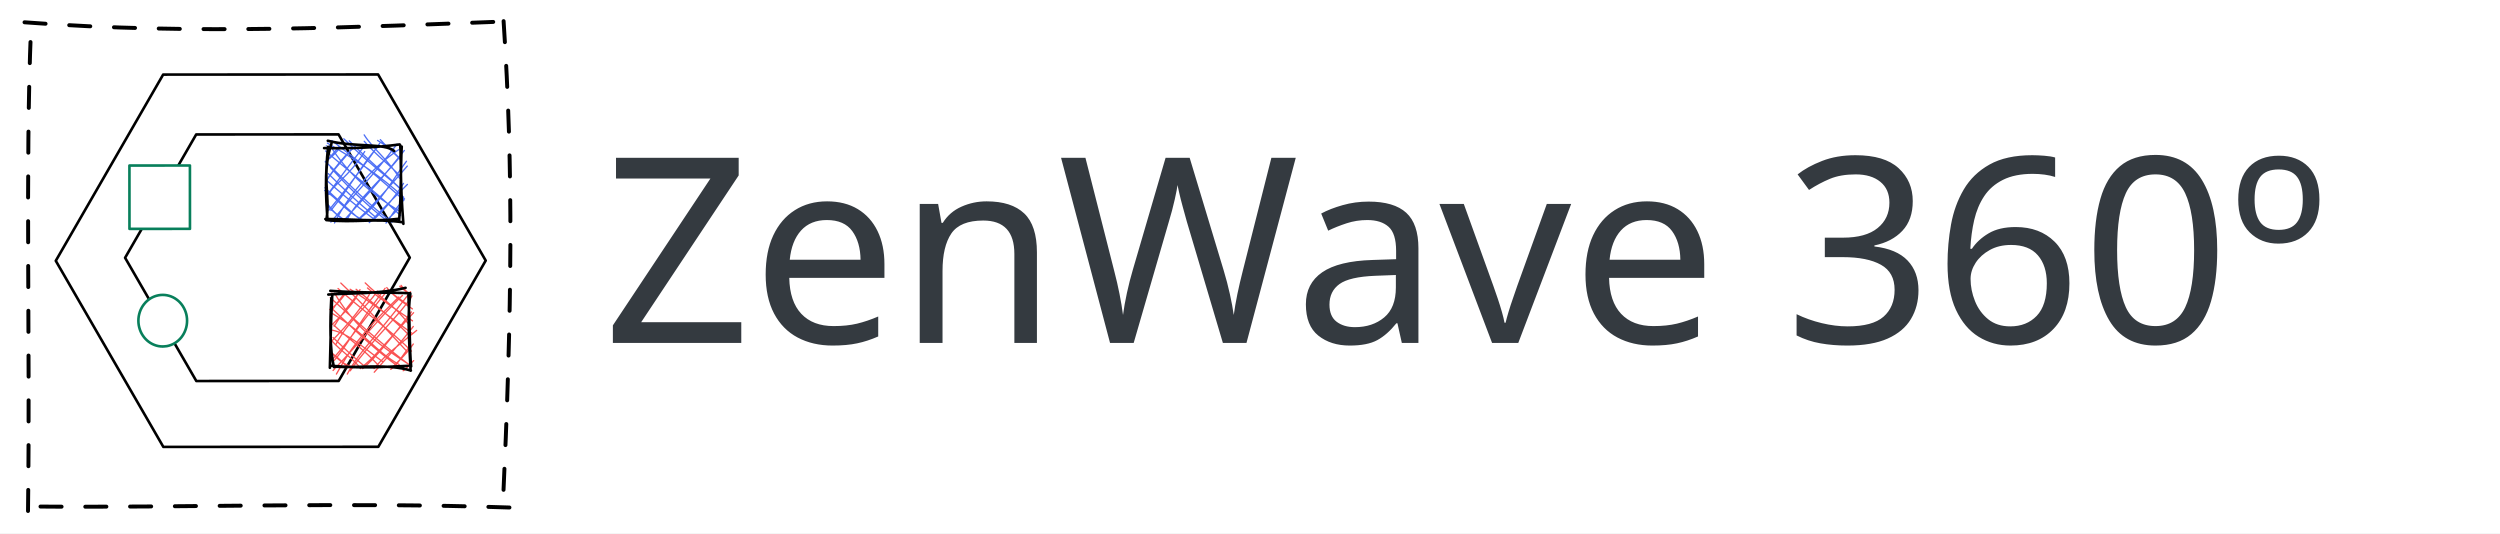
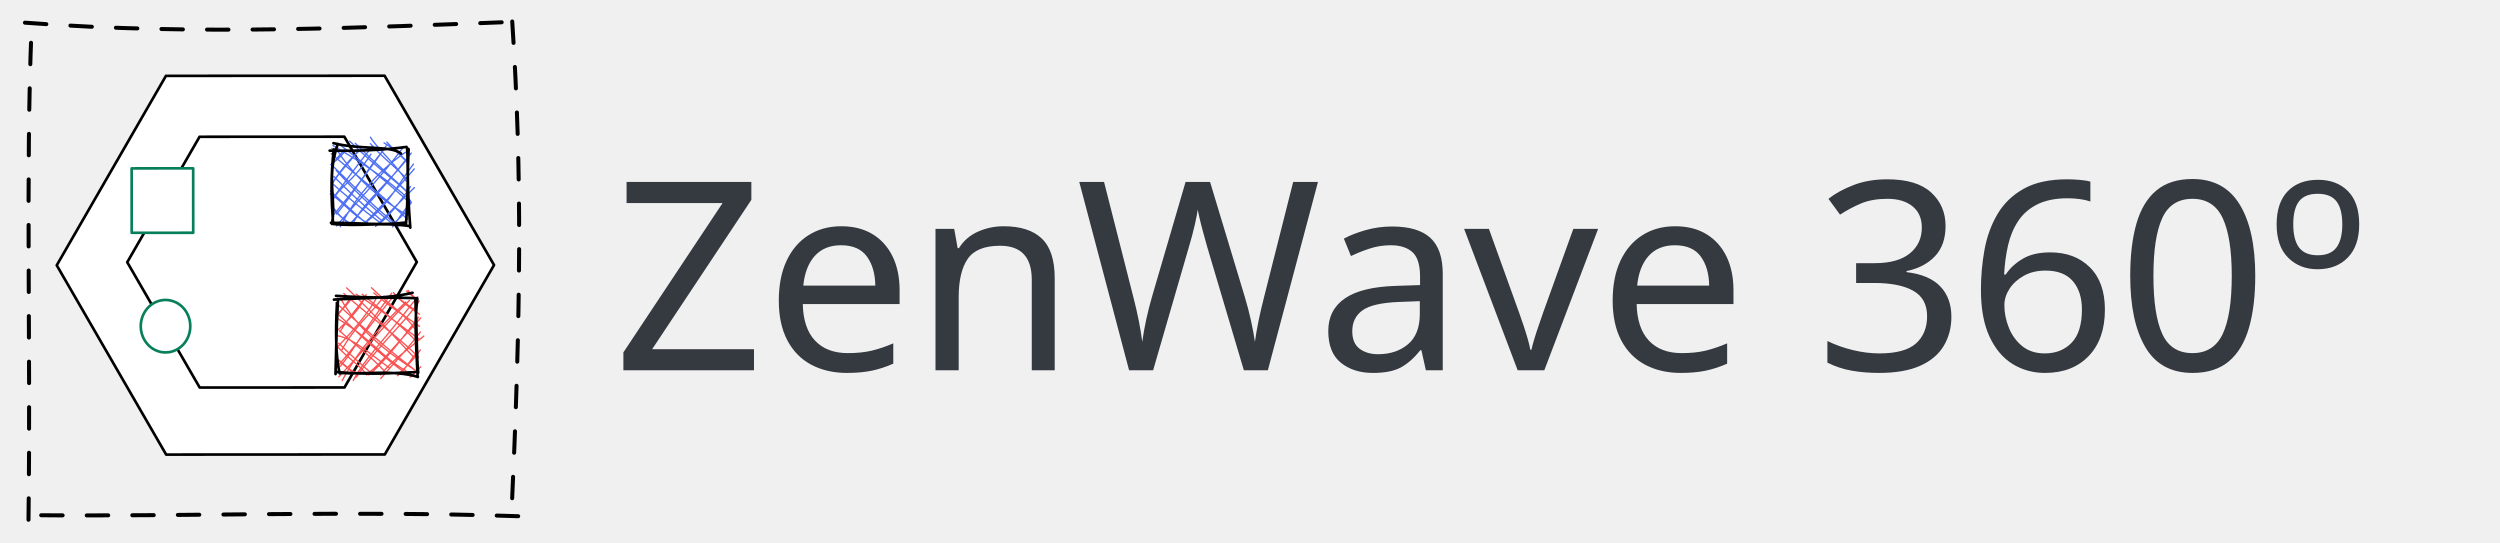
- <svg xmlns="http://www.w3.org/2000/svg" version="1.1" viewBox="0 0 948.887 202.44" width="948.887" height="202.44">
+ <svg xmlns="http://www.w3.org/2000/svg" version="1.1" viewBox="0 0 932.887 202.44" width="932.887" height="202.44">
  
-   eyJ2ZXJzaW9uIjoiMSIsImVuY29kaW5nIjoiYnN0cmluZyIsImNvbXByZXNzZWQiOnRydWUsImVuY29kZWQiOiJ4nO1a2U5cdTAwMWLLXHUwMDE2fecrkM9r3Kl5iHR15TFcZmaIZ7g6Qo1dtlx1MDAxYrfdprtshig/dlx1MDAxZe+X3d2GuNtcdTAwMDOYXHUwMDA0olxcpFx1MDAxOFx06No17K6916q1XHUwMDBivu7s7mbs3cRkPu1mzG3H9b1u6N5kPsTtM1x1MDAxM0ZeMFx1MDAwNlx1MDAxM5k/R8E07Mx7XHUwMDBlrJ1Enz5+XHUwMDFjueHQ2Invdowz86Kp60d22vVcdTAwMDKnXHUwMDEzjD561oyif8ffj92R+dckXHUwMDE4dW3oJItkTdezQfiwlvHNyIxtXHUwMDA0s/9cdTAwMDeed3e/zr+nvFx1MDAwYk3HuuO+b+ZcdTAwMDPmpsRBjLVabT5cdTAwMGXGc2+xkFJqiTVb9PCiXCIsaE1cdTAwMTfMPXDaJJa4KXNuvC9cdTAwMTaFXHKK2rNcXPmEtyudkkrW7Xm+X7N3/tyvKIDXSWyRXHKDoWl5XTuI115pX4zqutHApIaFwbQ/XHUwMDE4myhaXHUwMDFhXHUwMDE0TNyOZ+/iNoRcdTAwMTatXHUwMDBmu/BpN2m5hSfBhYNcYpNcdTAwMDQhwlx1MDAxMed0YY3HXHUwMDEzilx1MDAxY8ZcdTAwMTDHXHUwMDA0c05cdTAwMDTibMWzQuBDLMCzv9D8k7h26XaGffBv3F30saE7jiZuXGJcdTAwMTFL+t18f2dF4qWQXHUwMDE0RFx1MDAxMVgqcWRgvP7APtslMvOgYM0xXHUwMDE1mlx1MDAxMLmwxC5M9rtJhsxbS9mKXy3V6kH9uHing1x1MDAxY29eN69cdTAwMTY+xV5cdTAwMTXqx0F0cNaQ2epV/8qaKto7THfoXza849pF+6Dolfs9Wy2f7+3X0lx1MDAxZNSgzPnBXqE5yFx1MDAwNzdReXCKXHUwMDFi+Wbm0f73aoBcdTAwMDduOHmMYyaKXHUwMDFmUlx1MDAxYlx1MDAxOe9haTXR08meSsHhsULVWz446Vx1MDAxNdulc7dWuszW0n6nkOGGYXCTWVi+fXhuXvfwrDCi3e7+wcRcdTAwMTbM3alqtjrmZfOuvfJ00nVcdTAwMWZAXHUwMDA0XHUwMDE4Q4RCbilK9cLue+MhXHUwMDE4x1PfT9qCzjDB3U7K4TXEw/CNYKdI6qfArrTklHGOXoz1ZnBYXHUwMDFjXHUwMDBlWF32XHUwMDA2N+Ww4Z6JsVx1MDAxYb0p1ldGpaGOXlxidezweIOVklx1MDAxMiOtOFNL2JdMOVJxKagmQlx1MDAxMrqKfelIzVx1MDAxNUeUMVxu1CBeg/2/er3eXHUwMDA20DPsUKwpwkpcdIGIZFx1MDAxYlAvqINcdTAwMTVmlFx1MDAxMKUxXHUwMDEzhKzBXsCXkprhLbCvqVYhn9/L1Sen9dNDW709t1fd91x1MDAwMvu3XHUwMDA0UNLsRrZcdTAwMTCMRp6FXHRPXHUwMDAzb2xXXHUwMDA3RtZccm0uxvTAuN1Vq1x1MDAxOXeftE3i6ZYjkPy2myTx/GHx+99cdTAwMWY29pbIXHUwMDExXFxcdTAwMGKONKOQLsnbxlx1MDAxZobiTKVcXCFcdElcIjhnr5pcdTAwMGVcdTAwMTPiUCWQZFx1MDAwNFx1MDAwYsW1otumW3qX9YTdNjy76o54nTvPz/fju/VUqHbSP3+Yj0lcbq+r4otzjplcIil5to2Q8Umfl6OeT6qV/nWB52/dz27l3Vx1MDAxMbJ0OFFcdTAwMTiEJ+JcdTAwMWGrXHUwMDA00nNCXHUwMDE2zIlTXG64jlx1MDAxMlxiXHUwMDFi/lx1MDAwNYSsKXjIXHTCWCClsEg8SPhcdTAwMTgpXHUwMDA3XHUwMDE0IVx1MDAxY6eca0RcdTAwMDVNxNZ3PiaEYMqZ2CbDLrrigJ1no/r5udhH532WrbAvaTb9Q9jvlrCZXHUwMDAwbSFcdTAwMDVCwDMg2jVNjybSQVx1MDAxOES8ULHy0kBTr5pOYVx1MDAwN1HFXHUwMDE0XHUwMDEyIP6lpFtcdHeZr9dcdTAwMTJ6K7+ueCNcdTAwMTPd8lPubJnvx3frVYT9bMlMWbL1a6yNoYTUlMiXy+ioqVx1MDAwZk6PKqjWq0yZ3S9cctzm3f07Y22hmVx1MDAwM1xulDKlIeZytYRW1IGgKlxmXHUwMDE2XHJcdTAwMDF8poJWsscvf4K0XHRzXHUwMDEwXHUwMDAzXHUwMDA3QHJgjOBIT/xbsDZoXGItkFx1MDAwNitcdTAwMTdEc+DnNdaWXHUwMDEySFx04vuHtOemX1xcplx1MDAxYd/3JtFmjElJnsSYXHUwMDEwcPiDNHi5MlLG9NvhdddcdTAwMTabuj9mpc6ZRM13hzHpaPhgzVx1MDAxMJVoXHUwMDE5YpRCclx1MDAxM8a4VGDkbNXPN4BcdTAwMTjWXHUwMDBlV1xmcaB0wYmWalOhqlx1MDAxY1x1MDAwNkdcYriooZpcdTAwMTaEr1x0I4kwY4pcdTAwMTP6XHUwMDA3YnPTL4bYs1x1MDAwN1lMmE+CjEHdhlx1MDAxOaEvP8iO662LfXR/v+eWi62j/OFcZofZ3Fx1MDAxMyDrhEFcdTAwMTRlXHUwMDA3ru1cZt5cdTAwMTJqP3dcdTAwMDFcZnhztNRcZiouwrVcXEVcdTAwMTZ2hJBcdTAwMTgyXlx1MDAxMlx1MDAwNvrjdVx1MDAxNYdcdTAwMGJLkFxy55d2iFx1MDAwNFxcwOlcdTAwMDWFXHUwMDAznEJcdTAwMWKOL4A/XHUwMDA3clx1MDAwMJFEJGA9hb9HbIF7II4k3lZzfMHateOhPS/O6iaHKjlj293/XHUwMDEzZCzWWLqBXb5YTSu775e+udbR9aRcdTAwMTjObu6HPLiq4lx1MDAwM1s+3X6zu3VeIcpevVZtXHUwMDFjyqNrtywmXHUwMDE3n0vNgzeYN99o+Vx1MDAwN/e2dVVm41x1MDAwYmKm/durnv9cdTAwMWJvjJ9cdTAwMTe8ivMneVx1MDAwMmpxLVx1MDAxOCPixTwhTGO8dyZvNeZcIn+dL1Tbh9Obd8FcdTAwMTNCO4C/+fmqpNZiiSiI5I5cdTAwMTRMo7hcdTAwMDdAmL+KKFhHmFx1MDAxZd9AXHUwMDE00pGMXCItNPCVWrqxTphcIi7moOZcdTAwMDJ/NdWSrd9cdTAwMTYjRTGKyW5cdTAwMGJTXFxVhqV+MSohXFxos2x+Wp3ORu00XHUwMDExXHUwMDE4VZ18QVxy2Tq0ZYouj1x1MDAxYWG2337fVGL6TS5cdTAwMGaykVx1MDAxYXzuXHUwMDFjhMKGhXaRvlx1MDAwMeSngVx1MDAxONxXLoeHleJcdLpcdTAwMWVJgu117lxy5kWHs/axPjtu3Vx1MDAwNo1Gwbvs4avZxW+kXHUwMDEya27tRlx1MDAxNmFPi1xyPb8nli//O/N43Do7mXZr+7fHR7NcdTAwMWO790re3VNaY+B2XHUwMDA209D8fv5QkjlcdTAwMWFjSui8XHUwMDEyTp3TXHUwMDBmd5tcdTAwMTRqaCaEXHUwMDEywKmSPy3hYSdd9oq/M0N5sUG6XHUwMDEzvkZcdTAwMTMgRUDrY7pZrP8yXHUwMDA1LFx1MDAxNLz+XHUwMDBmpGNcdTAwMTL2YGxr3n2881x1MDAxYSpcdTAwMTEqYqZGXG6kXHUwMDFiY0udyu7I8++WXHUwMDAyOU/b+X8wjFvuzOxSgf77T3qPIzO/xo/DuDQo53v9OL8zvuktJ771Oq6/MNsgtVx1MDAxZlx1MDAxZHDChenC/bUryCD0+t7Y9etcdTAwMWJcdTAwMWR6gN7OI54z7mRSs7B90PFcdTAwMDGIXHUwMDEwIa/7uFx1MDAwN8m0mZlnbvKbK7242Nt5hHNcZlx1MDAxY1x1MDAxM8fn67edb/9cdTAwMDPm90peIn0=
+   eyJ2ZXJzaW9uIjoiMSIsImVuY29kaW5nIjoiYnN0cmluZyIsImNvbXByZXNzZWQiOnRydWUsImVuY29kZWQiOiJ4nO1a2U5cdTAwMWLLXHUwMDE2fecrkM9r3Kl5iHR15TFcZmaIZ7g6Qo1dtlx1MDAxYrfdprtshig/dlx1MDAxZe+X3d2GuNtcdTAwMDOYXHUwMDA0olxcpFx1MDAxOFx06NpVu3ZX7bVq7YKvO7u7XHUwMDE5ezcxmU+7XHUwMDE5c9txfa9cdTAwMWK6N5lcdTAwMGZx+8yEkVx1MDAxN4zBRObPUTBccjvznlx1MDAwM2sn0aePXHUwMDFmR244NHbiu1x1MDAxZOPMvGjq+pGddr3A6Vx1MDAwNKOPnjWj6N/x92N3ZP41XHRGXVx1MDAxYjrJJFnT9WxcdTAwMTA+zGV8MzJjXHUwMDFigff/wPPu7tf591R0oelYd9z3zXzA3JRcdTAwMDSIsVarzcfBeFx1MDAxZS1cdTAwMTZSSi2xZotcdTAwMWVeVIRcdK3pgrlcdTAwMDdBm8RcdTAwMTI3Zc6N98WisEFRe5Yrn/B2pVNSybw9z/dr9s6fx1x1MDAxNVx1MDAwNfA6iS2yYTA0La9rXHUwMDA38dwr7YtRXTdcdTAwMWGY1LAwmPZcdTAwMDdjXHUwMDEzRUuDgonb8exd3IbQovVhXHUwMDE1Pu0mLbfwJLhwXHUwMDEwYZIgRDjinC6s8XhCkcNcdTAwMTjimGDOiUCcrURWXGJ82Fx1MDAwYojsLzT/JKFdup1hXHUwMDFm4lx1MDAxYndcdTAwMTd9bOiOo4lcdTAwMWLCjiX9br6/s1wi8VRIXG6iXGJMlVx1MDAwNDIwXn9gn+1cdTAwMTKZ+aZgzTFcdTAwMTWaXHUwMDEwubDEIUz2u0mGzFtL2YpfLdXqQf24eKeDXHUwMDFjb143r1x1MDAxNjHFUVx1MDAxNerHQXRw1pDZ6lX/ypoq2jtMd+hfNrzj2kX7oOiV+z1bLZ/v7dfSXHUwMDFk1KDM+cFeoTnIXHUwMDA3N1F5cIpcdTAwMWL5ZubR/vfqXHUwMDA2XHUwMDBm3HDyuI+ZKH5ILWS8hqXVRE8neypcdTAwMDWHx1xuVW/54KRXbJfO3VrpMltLx51Chlx1MDAxYobBTWZh+fbhOb/u4VlhRLvd/YOJLZi7U9VsdczL/K698nTSdVx1MDAxZkBcdTAwMDRcdTAwMThDhEJuKUr1wu574yFcdTAwMTjHU99P2oLOMMHdTirgNcTD8I1gp0jqp8CutOSUcY5ejPVmcFhcdTAwMWNcdTAwMGVYXfZcdTAwMDY35bDhnomxXHUwMDFhvSnWV0aloY5eXGJ17PB4gZWSXHUwMDEyI604U0vYl0w5UnEpqCZCXHUwMDEyuop96UjNXHUwMDE1R5QxXG7UIF6D/b96vd5cdTAwMDbQM+xQrCnCSlx0gYhkXHUwMDFiUC+og1x1MDAxNWaUXHUwMDEwpTFcdTAwMTOErMFewJeSmuEtsK+pViGf38vVJ6f100NbvT23V933XHUwMDAy+7dcdTAwMDRQ0uxGtlx1MDAxMIxGnlx1MDAwNYengTe2q1x1MDAwMyPrhjZcdTAwMTdjemDc7qrVjLtP2iaxu+VcdTAwMWRIfttNknj+sPj971x1MDAwZlx1MDAxYntL5Fxirlx1MDAwNUeaUUiX5G3jXHUwMDBmQ3GmUq6QhCRcdTAwMTGcs1e5w4Q4VFx0JFx1MDAxOcFCca3oNndL77KesNuGZ1fDXHUwMDExr1x1MDAwYud5fz++Wk9t1U7651x1MDAwZvMxSeF1VXxxzjFTJCXPtlx1MDAxMTI+6fNy1PNJtdK/LvD8rfvZrbw7QpZcdTAwMGUnXG6D8ERcXGOVQHpOyII5cUpcdTAwMDHXUVx1MDAwMtuGf1x1MDAwMSFrXG5cdTAwMTFygjBcdTAwMTZIKSySXGJcdTAwMTI+RspcdTAwMDFFXGLHKedcdTAwMWFRQVx1MDAxM7H1nY9cdCGYcia2ybCLrjhg59mofn4u9tF5n2Ur7EuaTf9cdTAwMTD2uyVsJkBbSIFcdTAwMTDwXGaIdk3To4l0XHUwMDEwXHUwMDA2XHUwMDExL1SsvDTQ1KvcKewgqphCXHUwMDAyxL+UdCvhLvP1WkJv5deVaGSiW34qnC3+fny1XkXYz5bMlCVLv8baXHUwMDE4SkhNiXy5jI6a+uD0qIJqvcqU2f3SwG3e3b8z1lx1MDAxNpo5oEApU1x1MDAxYfZcXK6W0Io6sKlcboNFw1x1MDAwNj5TQSvZ45c/QdqEOYhBXHUwMDAwIDkwRnCkJ/EtWFx1MDAxYjSEXHUwMDE2SIOVXHUwMDBiojnw81x1MDAxYWtLXHSkXHUwMDA0+/uHtOemX1xcplx1MDAxYd/3JtFmjElJnsSYXHUwMDEwcPiDNHi5MlLG9NvhdddcdTAwMTabuj9mpc6ZRM13hzHpaPhgzVx1MDAxMJVoXHUwMDE5YpRCclx1MDAxM8a4VGDkbDXON4BcdTAwMTjWXHUwMDBlV1xmcaB0wYmWalOhqlx1MDAxY1x1MDAwNkdcYoSooZpcdTAwMTaEr1x0I4kwY4pcdTAwMTP6XHUwMDA3YnPTL4bYs1x1MDAwN1lMmE+CjEHdhlx1MDAxOaEvP8iO662LfXR/v+eWi62j/OFcZofZ3Fx1MDAxMyDrhEFcdTAwMTRlXHUwMDA3ru1cZt5cdTAwMTJqP3dcdTAwMDFcZnhztNRcZiouwrVcXEVcdTAwMTZ2hJBcdTAwMTgyXlx1MDAxMlx1MDAwNvrjdVx1MDAxNYdcdTAwMGJTkFxy55d2iFx1MDAwNFxcwOlcdTAwMDWFXHUwMDAznEJcdTAwMWKOL4A/XHUwMDA3clx1MDAwMJFEJGA9hb9HbEF4II4k3lZzfMHateOhPS/O6iaHKjlj293/XHUwMDEzZCzmWLqBXb5YTSu775e+udbR9aRcdTAwMTjObu6HPLiq4lx1MDAwM1s+3X6zu9WvXHUwMDEwZa9eqzZcdTAwMGXl0bVbXHUwMDE2k4vPpebBXHUwMDFi+M03Wv7BvW1dldn4gphp//aq5//GXHUwMDFi4+dcdTAwMDWv4vxJnoBaXFxcdTAwMGLGiHgxT1xi01x1MDAxOO+dyVuNuchf51x1MDAwYtX24fTmXfCE0Fx1MDAwZeBvfr4qqbVYXCJcblwiuSNcdTAwMDXTKO5cdTAwMDFcdTAwMTDmr1wiXG7WXHUwMDExpsc3XHUwMDEwhXQko0hcdTAwMGJccnyllm6sXHUwMDEzpoiLOai5IF5NtWTrt8VIUYxistvCXHUwMDE0V5VhqV+MSlxiXHUwMDE32iybn1ans1E7TVx1MDAwNEZVJ19QQ7ZcdTAwMGVtmaLLo0aY7bffN5WYfpPLg2ykXHUwMDA2nztcdTAwMDehsGGhXaRvXHUwMDAw+WkgXHUwMDA295XL4WGleIKuR5Jge517XHUwMDAzv+hw1j7WZ8et26DRKHiXPXw1u/iNVGLNrd3IXCLsSVx1MDAxMtFQIcZ/+3g5h4zHrbOTabe2f3t8NMuxe6/k3T2lNVx1MDAwNm5nMFxyze/nXHUwMDBmJZmjMaaEzivh1Dn9cLdJoYZmQihcdTAwMDGcKvnTXHUwMDEynjLqslf8nVnoTdJcdTAwMWTrNZpcdTAwMDApXHUwMDAyWlx1MDAxZtPNYv1cdTAwMTcpYMpcdTAwMDXUXHUwMDEw6Fx1MDAwN9Ix2fZgbGve/TyloFx1MDAxMqFcImZqpEC6MbbUqeyOPH+u7lx1MDAxNs3ztJ3/XHUwMDA3w7jlzswuXHUwMDE16L//pNc4MvNrfHDNl1x1MDAwNuV8r1x1MDAxZud3xje95cS3Xsf1XHUwMDE3Zlx1MDAxYqTWo1x1MDAwM0G44C7cX7uCXGZCr++NXb++MaBcdTAwMDfo7TziOeNOJjVcdTAwMGLLXHUwMDA3XHUwMDFkXHUwMDFmgFxiO+R1XHUwMDFm1yBxm5l55ia/udKLi72dRzjHwDHx/nz9tvPtf1xuLEpuIn0=
  <defs>
    <style>
      @font-face {
        font-family: "Virgil";
        src: url("https://unpkg.com/@excalidraw/excalidraw@0.13.0-4d26993/dist/excalidraw-assets/Virgil.woff2");
      }
      @font-face {
        font-family: "Cascadia";
        src: url("https://unpkg.com/@excalidraw/excalidraw@0.13.0-4d26993/dist/excalidraw-assets/Cascadia.woff2");
      }
    </style>
  </defs>
-   <rect x="0" y="0" width="948.887" height="202.44" fill="#ffffff" />
  <g stroke-linecap="round" transform="translate(10 10) rotate(0 91.22004 91.22004)">
    <path d="M-0.69 -1.54 C63.97 3.41, 127.12 0.18, 183.01 -1.9 M181.14 -1.98 C184.86 54.44, 184.42 105.68, 180.76 184.19 M183.36 182.63 C120.84 180.48, 59.56 182.83, 0.3 182.23 M0.63 183.95 C1.5 118.51, -0.45 54, 1.77 0.65" stroke="#000000" stroke-width="1.5" fill="none" stroke-dasharray="8 9" />
  </g>
  <g stroke-linecap="round">
    <g transform="translate(102.761 17.35534) rotate(89.96806 0 81.59072)" fill-rule="evenodd">
      <path d="M0 0 L70.66 40.8 L70.66 122.39 L0 163.18 L-70.66 122.39 L-70.66 40.8 L0 0" stroke="none" stroke-width="0" fill="#fff" fill-rule="evenodd" />
      <path d="M0 0 C22.17 12.8, 44.35 25.6, 70.66 40.8 M0 0 C22.91 13.23, 45.82 26.45, 70.66 40.8 M70.66 40.8 C70.66 73.08, 70.66 105.36, 70.66 122.39 M70.66 40.8 C70.66 65.6, 70.66 90.41, 70.66 122.39 M70.66 122.39 C48.1 135.41, 25.53 148.44, 0 163.18 M70.66 122.39 C52.14 133.08, 33.62 143.77, 0 163.18 M0 163.18 C-27.69 147.19, -55.39 131.2, -70.66 122.39 M0 163.18 C-18.8 152.32, -37.61 141.47, -70.66 122.39 M-70.66 122.39 C-70.66 101.88, -70.66 81.37, -70.66 40.8 M-70.66 122.39 C-70.66 93.45, -70.66 64.51, -70.66 40.8 M-70.66 40.8 C-46.78 27.01, -22.9 13.22, 0 0 M-70.66 40.8 C-48.39 27.94, -26.11 15.08, 0 0 M0 0 C0 0, 0 0, 0 0 M0 0 C0 0, 0 0, 0 0" stroke="#000000" stroke-width="1" fill="none" />
    </g>
  </g>
  <g stroke-linecap="round">
    <g transform="translate(101.5035 43.78845) rotate(89.96806 5.684341886080802e-14 54.02565)" fill-rule="evenodd">
      <path d="M0 0 L46.79 27.01 L46.79 81.04 L0 108.05 L-46.79 81.04 L-46.79 27.01 L0 0" stroke="none" stroke-width="0" fill="#fff" fill-rule="evenodd" />
      <path d="M0 0 C10.13 5.85, 20.26 11.7, 46.79 27.01 M0 0 C14.81 8.55, 29.61 17.1, 46.79 27.01 M46.79 27.01 C46.79 42.9, 46.79 58.78, 46.79 81.04 M46.79 27.01 C46.79 44.23, 46.79 61.45, 46.79 81.04 M46.79 81.04 C28.91 91.36, 11.03 101.68, 0 108.05 M46.79 81.04 C31.06 90.12, 15.34 99.2, 0 108.05 M0 108.05 C-18.53 97.35, -37.06 86.65, -46.79 81.04 M0 108.05 C-9.7 102.45, -19.41 96.85, -46.79 81.04 M-46.79 81.04 C-46.79 67.54, -46.79 54.04, -46.79 27.01 M-46.79 81.04 C-46.79 65.04, -46.79 49.05, -46.79 27.01 M-46.79 27.01 C-31.13 17.98, -15.48 8.94, 0 0 M-46.79 27.01 C-29.85 17.24, -12.92 7.46, 0 0 M0 0 C0 0, 0 0, 0 0 M0 0 C0 0, 0 0, 0 0" stroke="#000000" stroke-width="1" fill="none" />
    </g>
  </g>
  <g stroke-linecap="round" transform="translate(48.59163 63.3643) rotate(89.96806 12.02082 11.48045)">
    <path d="M0 0 L24.04 0 L24.04 22.96 L0 22.96" stroke="none" stroke-width="0" fill="#fff" />
    <path d="M0 0 C6.38 0, 12.76 0, 24.04 0 M0 0 C5.65 0, 11.3 0, 24.04 0 M24.04 0 C24.04 7.95, 24.04 15.89, 24.04 22.96 M24.04 0 C24.04 7.61, 24.04 15.22, 24.04 22.96 M24.04 22.96 C14.85 22.96, 5.65 22.96, 0 22.96 M24.04 22.96 C15.38 22.96, 6.72 22.96, 0 22.96 M0 22.96 C0 16.38, 0 9.81, 0 0 M0 22.96 C0 16.31, 0 9.66, 0 0" stroke="#087f5b" stroke-width="1" fill="none" />
  </g>
  <g stroke-linecap="round" transform="translate(51.9752 112.4839) rotate(89.96806 9.792025 9.23776)">
    <path d="M19.58 9.24 C19.58 9.77, 19.53 10.32, 19.44 10.84 C19.34 11.37, 19.19 11.89, 18.99 12.4 C18.8 12.9, 18.56 13.39, 18.27 13.86 C17.99 14.32, 17.66 14.77, 17.29 15.18 C16.93 15.59, 16.52 15.97, 16.09 16.31 C15.65 16.66, 15.18 16.97, 14.69 17.24 C14.2 17.51, 13.67 17.74, 13.14 17.92 C12.61 18.1, 12.05 18.24, 11.49 18.34 C10.93 18.43, 10.36 18.48, 9.79 18.48 C9.23 18.48, 8.65 18.43, 8.09 18.34 C7.53 18.24, 6.98 18.1, 6.44 17.92 C5.91 17.74, 5.39 17.51, 4.9 17.24 C4.41 16.97, 3.93 16.66, 3.5 16.31 C3.06 15.97, 2.66 15.59, 2.29 15.18 C1.93 14.77, 1.6 14.32, 1.31 13.86 C1.03 13.39, 0.78 12.9, 0.59 12.4 C0.4 11.89, 0.25 11.37, 0.15 10.84 C0.05 10.32, 0 9.77, 0 9.24 C0 8.7, 0.05 8.16, 0.15 7.63 C0.25 7.11, 0.4 6.58, 0.59 6.08 C0.78 5.58, 1.03 5.08, 1.31 4.62 C1.6 4.16, 1.93 3.71, 2.29 3.3 C2.66 2.89, 3.06 2.5, 3.5 2.16 C3.93 1.82, 4.41 1.5, 4.9 1.24 C5.39 0.97, 5.91 0.74, 6.44 0.56 C6.98 0.37, 7.53 0.23, 8.09 0.14 C8.65 0.05, 9.23 0, 9.79 0 C10.36 0, 10.93 0.05, 11.49 0.14 C12.05 0.23, 12.61 0.37, 13.14 0.56 C13.67 0.74, 14.2 0.97, 14.69 1.24 C15.18 1.5, 15.65 1.82, 16.09 2.16 C16.52 2.5, 16.93 2.89, 17.29 3.3 C17.66 3.71, 17.99 4.16, 18.27 4.62 C18.56 5.08, 18.8 5.58, 18.99 6.08 C19.19 6.58, 19.34 7.11, 19.44 7.63 C19.53 8.16, 19.56 8.97, 19.58 9.24 C19.61 9.51, 19.61 8.97, 19.58 9.24" stroke="none" stroke-width="0" fill="#fff" />
    <path d="M19.58 9.24 C19.58 9.77, 19.53 10.32, 19.44 10.84 C19.34 11.37, 19.19 11.89, 18.99 12.4 C18.8 12.9, 18.56 13.39, 18.27 13.86 C17.99 14.32, 17.66 14.77, 17.29 15.18 C16.93 15.59, 16.52 15.97, 16.09 16.31 C15.65 16.66, 15.18 16.97, 14.69 17.24 C14.2 17.51, 13.67 17.74, 13.14 17.92 C12.61 18.1, 12.05 18.24, 11.49 18.34 C10.93 18.43, 10.36 18.48, 9.79 18.48 C9.23 18.48, 8.65 18.43, 8.09 18.34 C7.53 18.24, 6.98 18.1, 6.44 17.92 C5.91 17.74, 5.39 17.51, 4.9 17.24 C4.41 16.97, 3.93 16.66, 3.5 16.31 C3.06 15.97, 2.66 15.59, 2.29 15.18 C1.93 14.77, 1.6 14.32, 1.31 13.86 C1.03 13.39, 0.78 12.9, 0.59 12.4 C0.4 11.89, 0.25 11.37, 0.15 10.84 C0.05 10.32, 0 9.77, 0 9.24 C0 8.7, 0.05 8.16, 0.15 7.63 C0.25 7.11, 0.4 6.58, 0.59 6.08 C0.78 5.58, 1.03 5.08, 1.31 4.62 C1.6 4.16, 1.93 3.71, 2.29 3.3 C2.66 2.89, 3.06 2.5, 3.5 2.16 C3.93 1.82, 4.41 1.5, 4.9 1.24 C5.39 0.97, 5.91 0.74, 6.44 0.56 C6.98 0.37, 7.53 0.23, 8.09 0.14 C8.65 0.05, 9.23 0, 9.79 0 C10.36 0, 10.93 0.05, 11.49 0.14 C12.05 0.23, 12.61 0.37, 13.14 0.56 C13.67 0.74, 14.2 0.97, 14.69 1.24 C15.18 1.5, 15.65 1.82, 16.09 2.16 C16.52 2.5, 16.93 2.89, 17.29 3.3 C17.66 3.71, 17.99 4.16, 18.27 4.62 C18.56 5.08, 18.8 5.58, 18.99 6.08 C19.19 6.58, 19.34 7.11, 19.44 7.63 C19.53 8.16, 19.56 8.97, 19.58 9.24 C19.61 9.51, 19.61 8.97, 19.58 9.24" stroke="#087f5b" stroke-width="1" fill="none" />
  </g>
  <g stroke-linecap="round" transform="translate(125.9547 111.2266) rotate(0 14.63743 13.97944)">
    <path d="M0 0 C0 0, 0 0, 0 0 M0 0 C0 0, 0 0, 0 0 M-0.75 6.25 C0.83 5.22, 2.7 3.61, 5.18 0.28 M0.07 6.51 C1.53 4.32, 3.57 1.87, 4.78 0.03 M0.24 11.86 C5.27 6.84, 8.38 4.2, 10.68 -1.29 M0.89 12.6 C4.23 7.14, 8.31 2.55, 10.21 -0.02 M1.51 19.55 C6.3 10.52, 12.75 5.71, 17.34 -0.72 M-0.39 18.58 C6.79 11.38, 12.48 3.96, 14.68 -0.28 M0.92 25.56 C5.16 20.87, 8.71 13.45, 20.22 -1.82 M0.59 24.77 C7.31 17.12, 13.51 8.22, 21.2 -1.06 M1.73 30.75 C6.8 21.81, 10.1 16.38, 25.43 1.48 M0.47 29.39 C10.24 19.16, 18.63 8.78, 26.8 0.89 M5.86 30.76 C10.36 22.29, 14.99 18.83, 29.87 -0.51 M6.98 29.51 C15.38 17.53, 26.22 7.97, 30.44 1.1 M11.66 28.67 C16.21 25.08, 22.66 17.14, 30.18 7.16 M11.07 28.32 C15.52 25.14, 19.3 20.09, 31.02 7.46 M15.99 28.68 C20.74 22.93, 26.36 19.11, 32.19 14.18 M16.09 30.05 C20.53 24.86, 25.53 19.68, 30.91 12.69 M22.49 28.82 C24.55 26.33, 27.53 24.22, 30.92 19.34 M22.36 28.98 C24.97 27.07, 26.52 24.14, 29.89 19.72 M27.07 29.49 C28.58 28.71, 28.5 27.68, 30.74 25.94 M27.65 29.08 C28.5 28.51, 29.1 27.48, 31.04 25.65 M-0.26 27.73 C-0.26 27.73, -0.26 27.73, -0.26 27.73 M-0.26 27.73 C-0.26 27.73, -0.26 27.73, -0.26 27.73 M6.94 27.76 C4.28 26.74, 2.94 25.69, -0.16 22.66 M5.84 28.39 C4.51 26.49, 3.69 25.76, -0.15 22.63 M10.87 28.67 C8.14 24.76, 4.39 23.03, -0.4 17.73 M12.48 27.86 C9.33 25.22, 7.03 23.23, 0.42 16.85 M19.31 26.05 C11.67 20.47, 6.16 15.29, 0.2 14.1 M18.45 28.26 C12.02 21.12, 4.95 16.25, 0.78 12.2 M25.53 27.14 C16.57 22.14, 12.99 15.48, 0.31 7.84 M24.87 27.64 C19.2 23.51, 13.6 18.86, 0.41 6.24 M29.74 27.4 C17.23 19.56, 7.48 11.3, 1.04 0.03 M29.73 27.48 C18.11 18.83, 7.69 9.27, -0.6 1.74 M28.25 21.87 C22.14 15.43, 13.75 5.97, 3.4 -3.8 M30.21 22.05 C23.42 15.09, 14.91 9.27, 2.35 -1.72 M30.35 15.23 C24.49 11.09, 16.03 4.09, 6.94 -1.45 M28.93 15.65 C25.96 12.45, 21.09 8.16, 9.21 -1.43 M28.79 11.37 C24.61 5.39, 17.36 0.96, 12.66 -3.85 M30.61 10.56 C24.9 6.6, 19.25 3.01, 13.52 -1.92 M29.64 5.41 C28.17 3.69, 26 2.56, 21.25 -1.01 M30.58 6.02 C27.39 3.86, 23.06 0.9, 20.85 -2.08 M29.49 0.67 C28.81 -0.49, 27.9 -0.68, 26.29 -2.92 M29.79 0.83 C28.79 0.04, 27.93 -0.83, 25.78 -2.58" stroke="#fa5252" stroke-width="0.5" fill="none" />
    <path d="M-1.34 0.57 C6.91 -0.03, 18.1 0.44, 27.98 -1.98 M-0.57 -0.84 C12.55 0.1, 24.3 -0.29, 29.74 0.09 M29.78 0.3 C28.81 8, 29.1 14.34, 29.9 29.47 M29.07 0.89 C29.61 11.05, 29.48 21.99, 30.1 27.86 M29.99 29.41 C20.92 26.7, 9.79 28.53, 1.21 27.95 M28.88 27.64 C19.93 28, 12.18 28.7, -0.14 27.61 M0.83 28.12 C-0.83 21.75, -0.69 10.73, -0.21 1.96 M-0.75 28.36 C-0.49 20.5, -0.5 13.09, 0.16 0.67" stroke="#000000" stroke-width="1" fill="none" />
  </g>
  <g stroke-linecap="round" transform="translate(123.8537 55.3244) rotate(0 13.87155 14.02866)">
    <path d="M0 0 C0 0, 0 0, 0 0 M0 0 C0 0, 0 0, 0 0 M-0.41 6.1 C2.26 4.21, 4.35 1.95, 4.91 0.96 M-0.15 6.19 C1.17 4.79, 2.22 3.28, 4.66 0.54 M-0.04 13.55 C2.32 9.33, 7.09 4.67, 9.38 1.47 M0.7 12.1 C4 7.32, 8.18 2.29, 10.65 0.72 M0.98 18.51 C2.44 14.77, 8.11 12.32, 14.57 2.2 M0.01 19.1 C4.23 13.7, 8.23 7.69, 15.01 -0.55 M1.74 24.56 C8.73 16.06, 12.98 7.92, 19.51 0.39 M0.95 24.5 C8.69 15.11, 15.19 6.46, 20.27 -0.93 M3.1 29.31 C9.44 16.68, 19.32 7.01, 27.43 1.51 M1.73 28.96 C9.92 19.29, 17.95 11.2, 26.84 -0.64 M7.73 28.31 C11.73 20.3, 20.72 13.32, 28.01 4.09 M6.49 28.54 C10.58 23.81, 17.12 17.48, 29.61 1.79 M11.68 28.36 C20.67 21.98, 25.31 12.46, 30.42 5.89 M11.33 28.73 C18.98 21.44, 24.78 14.48, 30.73 7.71 M16.31 29.17 C19.68 25.66, 24.98 20.46, 30.78 14.67 M17.69 28.39 C21.22 24.92, 24.75 21.34, 29.3 14.29 M22.5 28.54 C25.5 25.92, 28.86 23.07, 29.34 19.89 M22.65 29.35 C24.61 27.09, 25.62 24.39, 29.68 20.14 M-0.31 27.79 C-0.31 27.79, -0.31 27.79, -0.31 27.79 M-0.31 27.79 C-0.31 27.79, -0.31 27.79, -0.31 27.79 M6.06 27.57 C5.05 26.76, 3.12 25.8, 0.72 22.39 M5.93 27.74 C4.08 26.38, 1.91 24.18, 0.06 22.51 M11.99 27.32 C7.98 23.66, 3.85 20.17, -0.52 15.95 M13.32 27.85 C7.63 25.07, 4.17 19.95, -0.59 16.97 M18.62 27.03 C11.2 20.82, 6.11 15.97, 0.75 10.57 M17.67 27.53 C11.03 22.6, 5.22 17.71, -0.28 12.77 M22.72 28.25 C14.4 21.85, 6.2 13.37, 1.6 8.27 M24.93 29.03 C16.3 22.53, 10.04 15.94, -0.29 6.03 M27.68 24.75 C18.76 19.41, 8.16 11, 1.35 -0.26 M28.18 26.47 C18.16 16.91, 7.39 8.76, -0.25 1.98 M29.35 19.53 C20.43 11.3, 11.04 5.29, 0.4 -1.02 M29.43 20.72 C20.7 12.68, 10.86 4.62, 2.1 -1.97 M28.41 16.79 C25.25 13.11, 18.91 9.28, 6.64 -2.65 M28.59 16.67 C22.2 10.57, 17.02 6.46, 8.72 -1.87 M27.78 12.31 C23.95 5.89, 17.44 0.83, 14.37 -4.13 M28.19 11.72 C24.36 7.44, 19.6 4.27, 14.39 -1.71 M28.55 5.45 C25.62 2.51, 23.57 0.45, 19.45 -2.02 M28.1 5.19 C24.89 1.98, 22 -0.49, 20.51 -2.32" stroke="#4c6ef5" stroke-width="0.5" fill="none" />
    <path d="M0.57 -1.9 C10.79 0.67, 22.2 -1.11, 25.76 1.98 M-0.84 0.88 C10.07 1.11, 19.44 0.62, 27.84 -0.5 M28.05 -0.21 C28.52 5.9, 27.88 12.27, 29.25 29.63 M28.63 0.33 C28.15 8.73, 28.51 17.9, 27.65 28.26 M29.19 29.07 C17.9 27.4, 10.99 29.36, -0.01 28.21 M27.42 27.72 C18.68 28.87, 10.04 27.81, -0.35 27.81 M0.16 27.24 C1.41 18.87, -1.92 10.82, 1.96 -0.86 M0.4 27.58 C-0.22 19, -0.45 11.08, 0.67 0.4" stroke="#000000" stroke-width="1" fill="none" />
  </g>
-   <g transform="translate(228.8866 43.17416) rotate(0 355 62.5)">
-     <text x="0" y="87" font-family="Virgil, Segoe UI Emoji" font-size="98.437px" fill="#343a40" text-anchor="start" style="white-space: pre;" direction="ltr">ZenWave 360º</text>
+   <g transform="translate(228.8866 43.17416) rotate(0 347 59.5)">
+     <text x="0" y="95" font-family="Cascadia, Segoe UI Emoji" font-size="98.437px" fill="#343a40" text-anchor="start" style="white-space: pre;" direction="ltr">ZenWave 360º</text>
  </g>
</svg>
